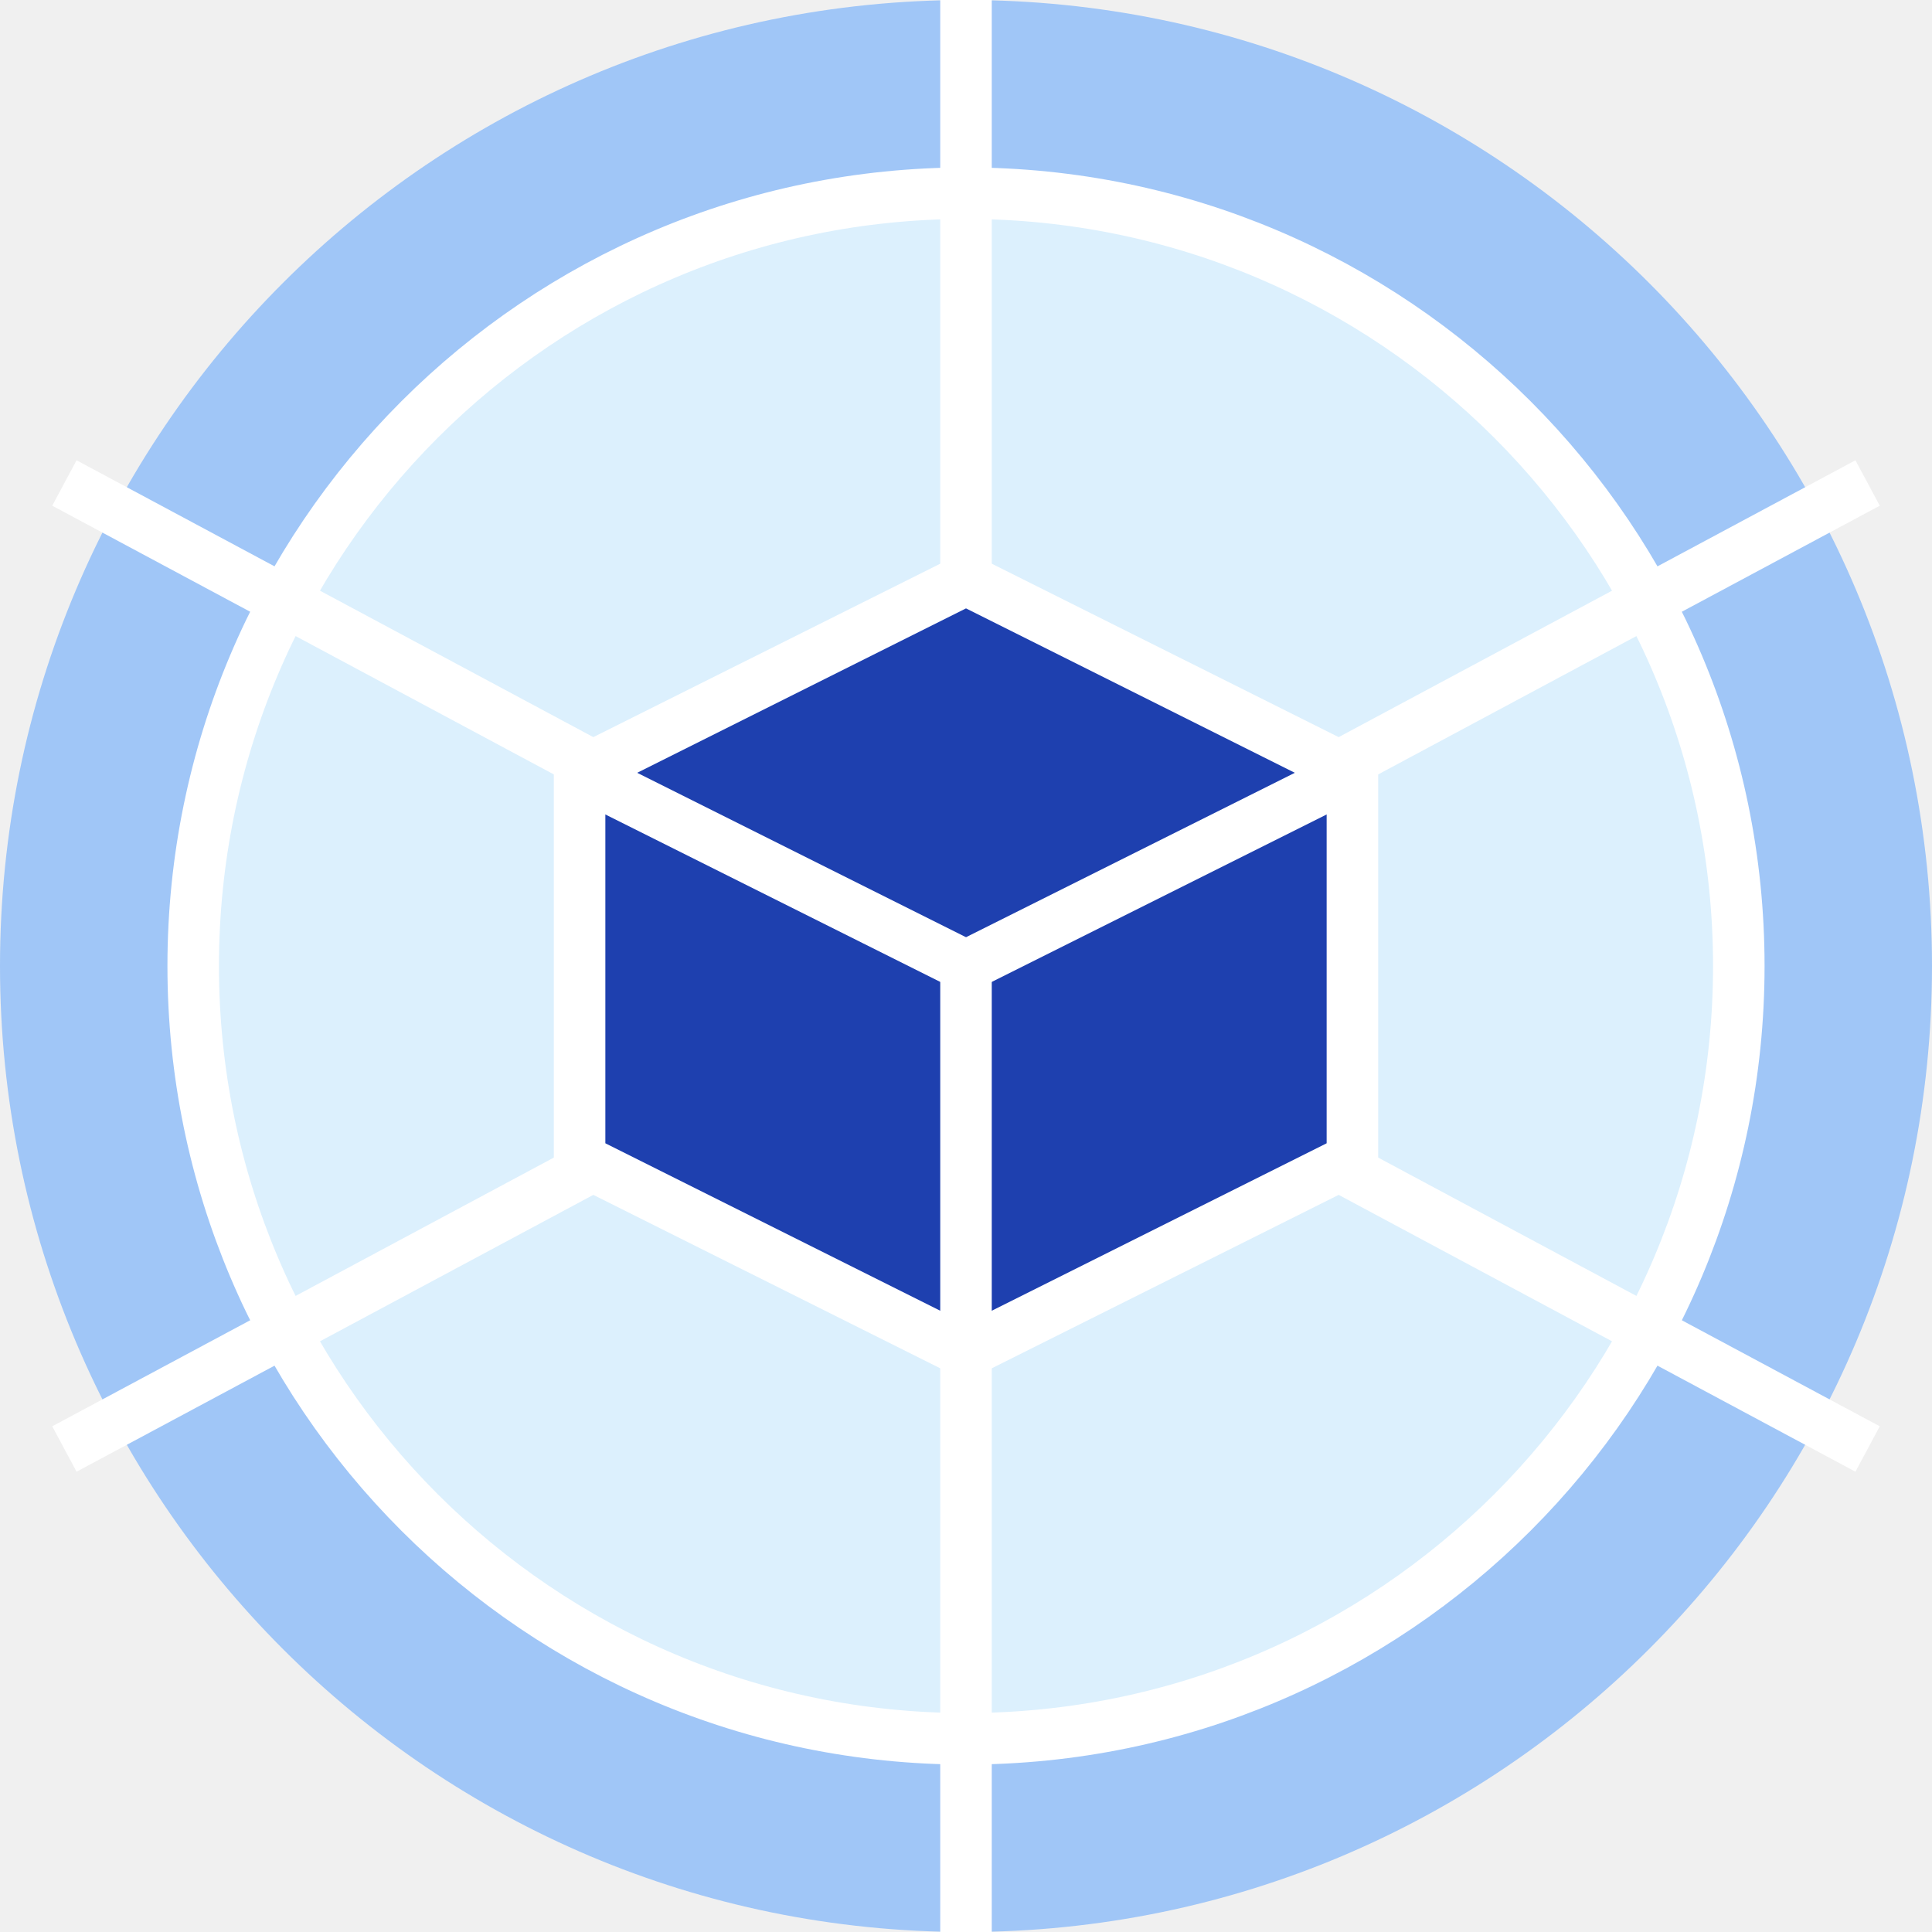
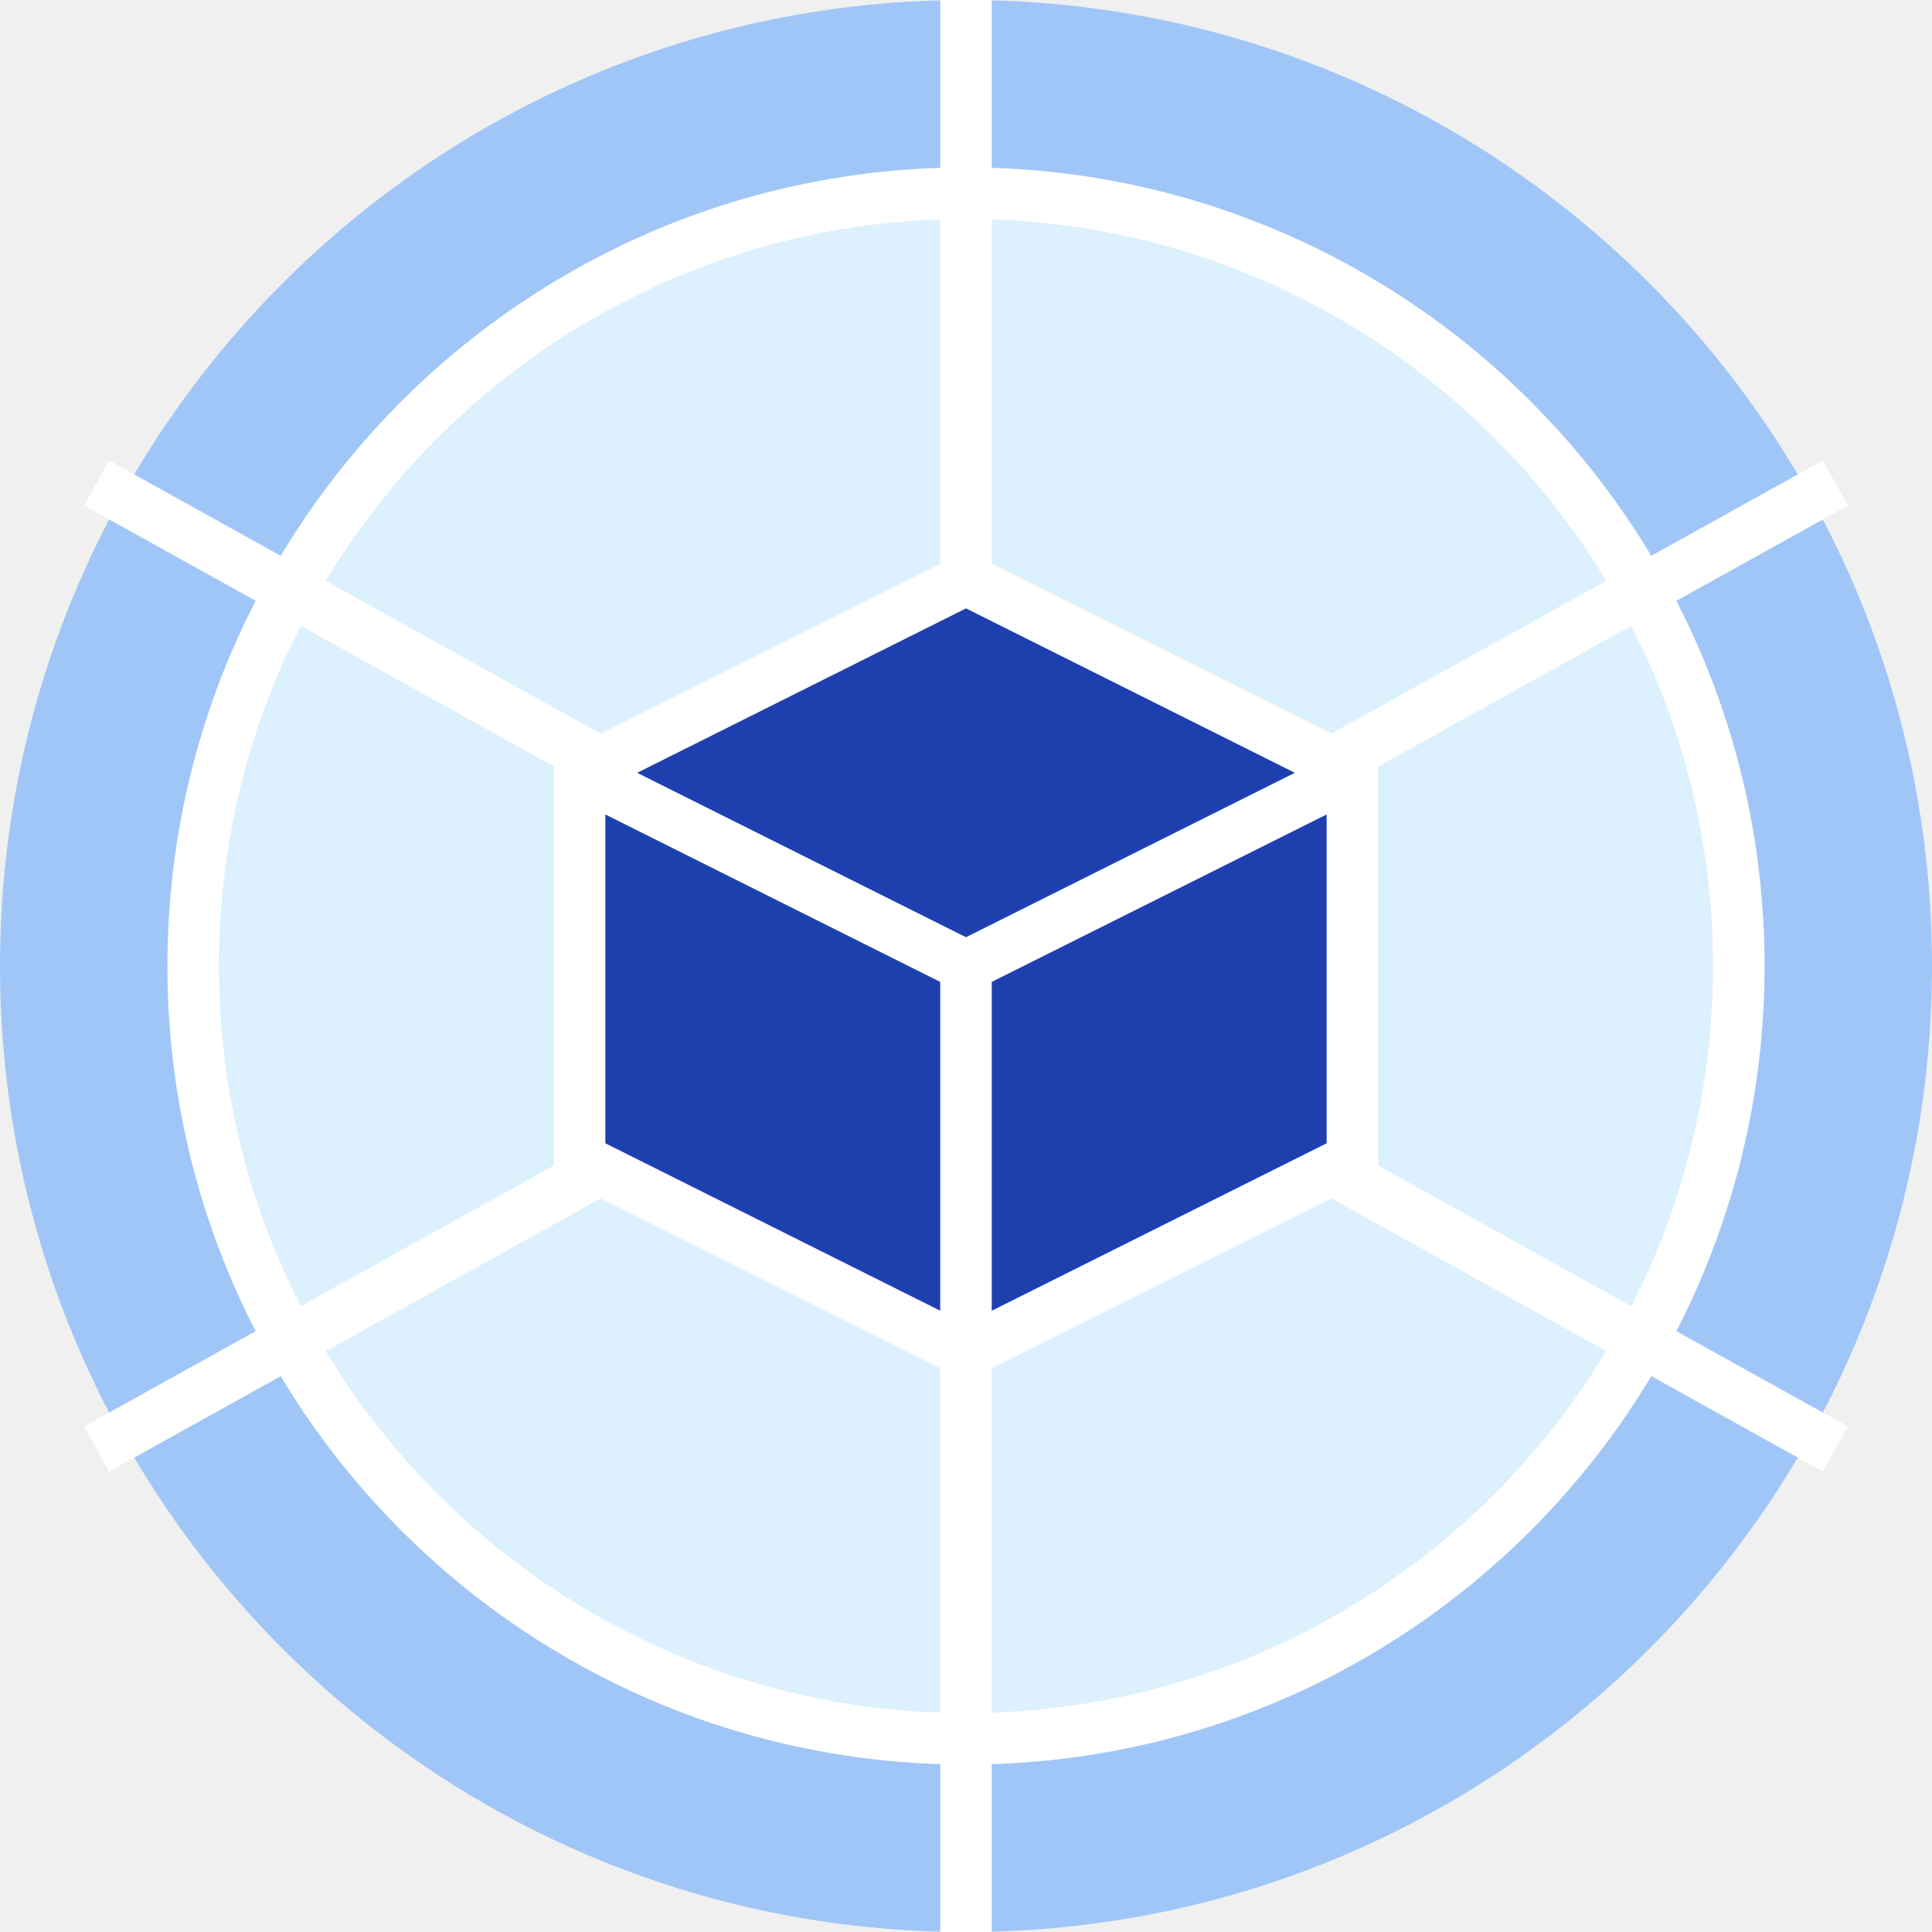
<svg xmlns="http://www.w3.org/2000/svg" viewBox="0 0 600 600">
  <circle cx="300" cy="300" r="300" fill="#A0C6F7" />
  <circle cx="300" cy="300" r="240" fill="#DCF0FD" stroke="white" stroke-width="16" />
-   <line x1="20" y1="150" x2="580" y2="450" stroke="white" stroke-width="16" />
-   <line x1="20" y1="450" x2="580" y2="150" stroke="white" stroke-width="16" />
+   <line x1="30" y1="150" x2="570" y2="450" stroke="white" stroke-width="16" />
+   <line x1="30" y1="450" x2="570" y2="150" stroke="white" stroke-width="16" />
  <line x1="300" y1="0" x2="300" y2="600" stroke="white" stroke-width="16" />
  <path d="M300 180 L420 240 L420 360 L300 420 L180 360 L180 240 Z" fill="#1E40AF" stroke="white" stroke-width="16" />
  <line x1="300" y1="300" x2="420" y2="240" stroke="white" stroke-width="16" />
  <line x1="300" y1="300" x2="180" y2="240" stroke="white" stroke-width="16" />
  <line x1="300" y1="300" x2="300" y2="420" stroke="white" stroke-width="16" />
</svg>
